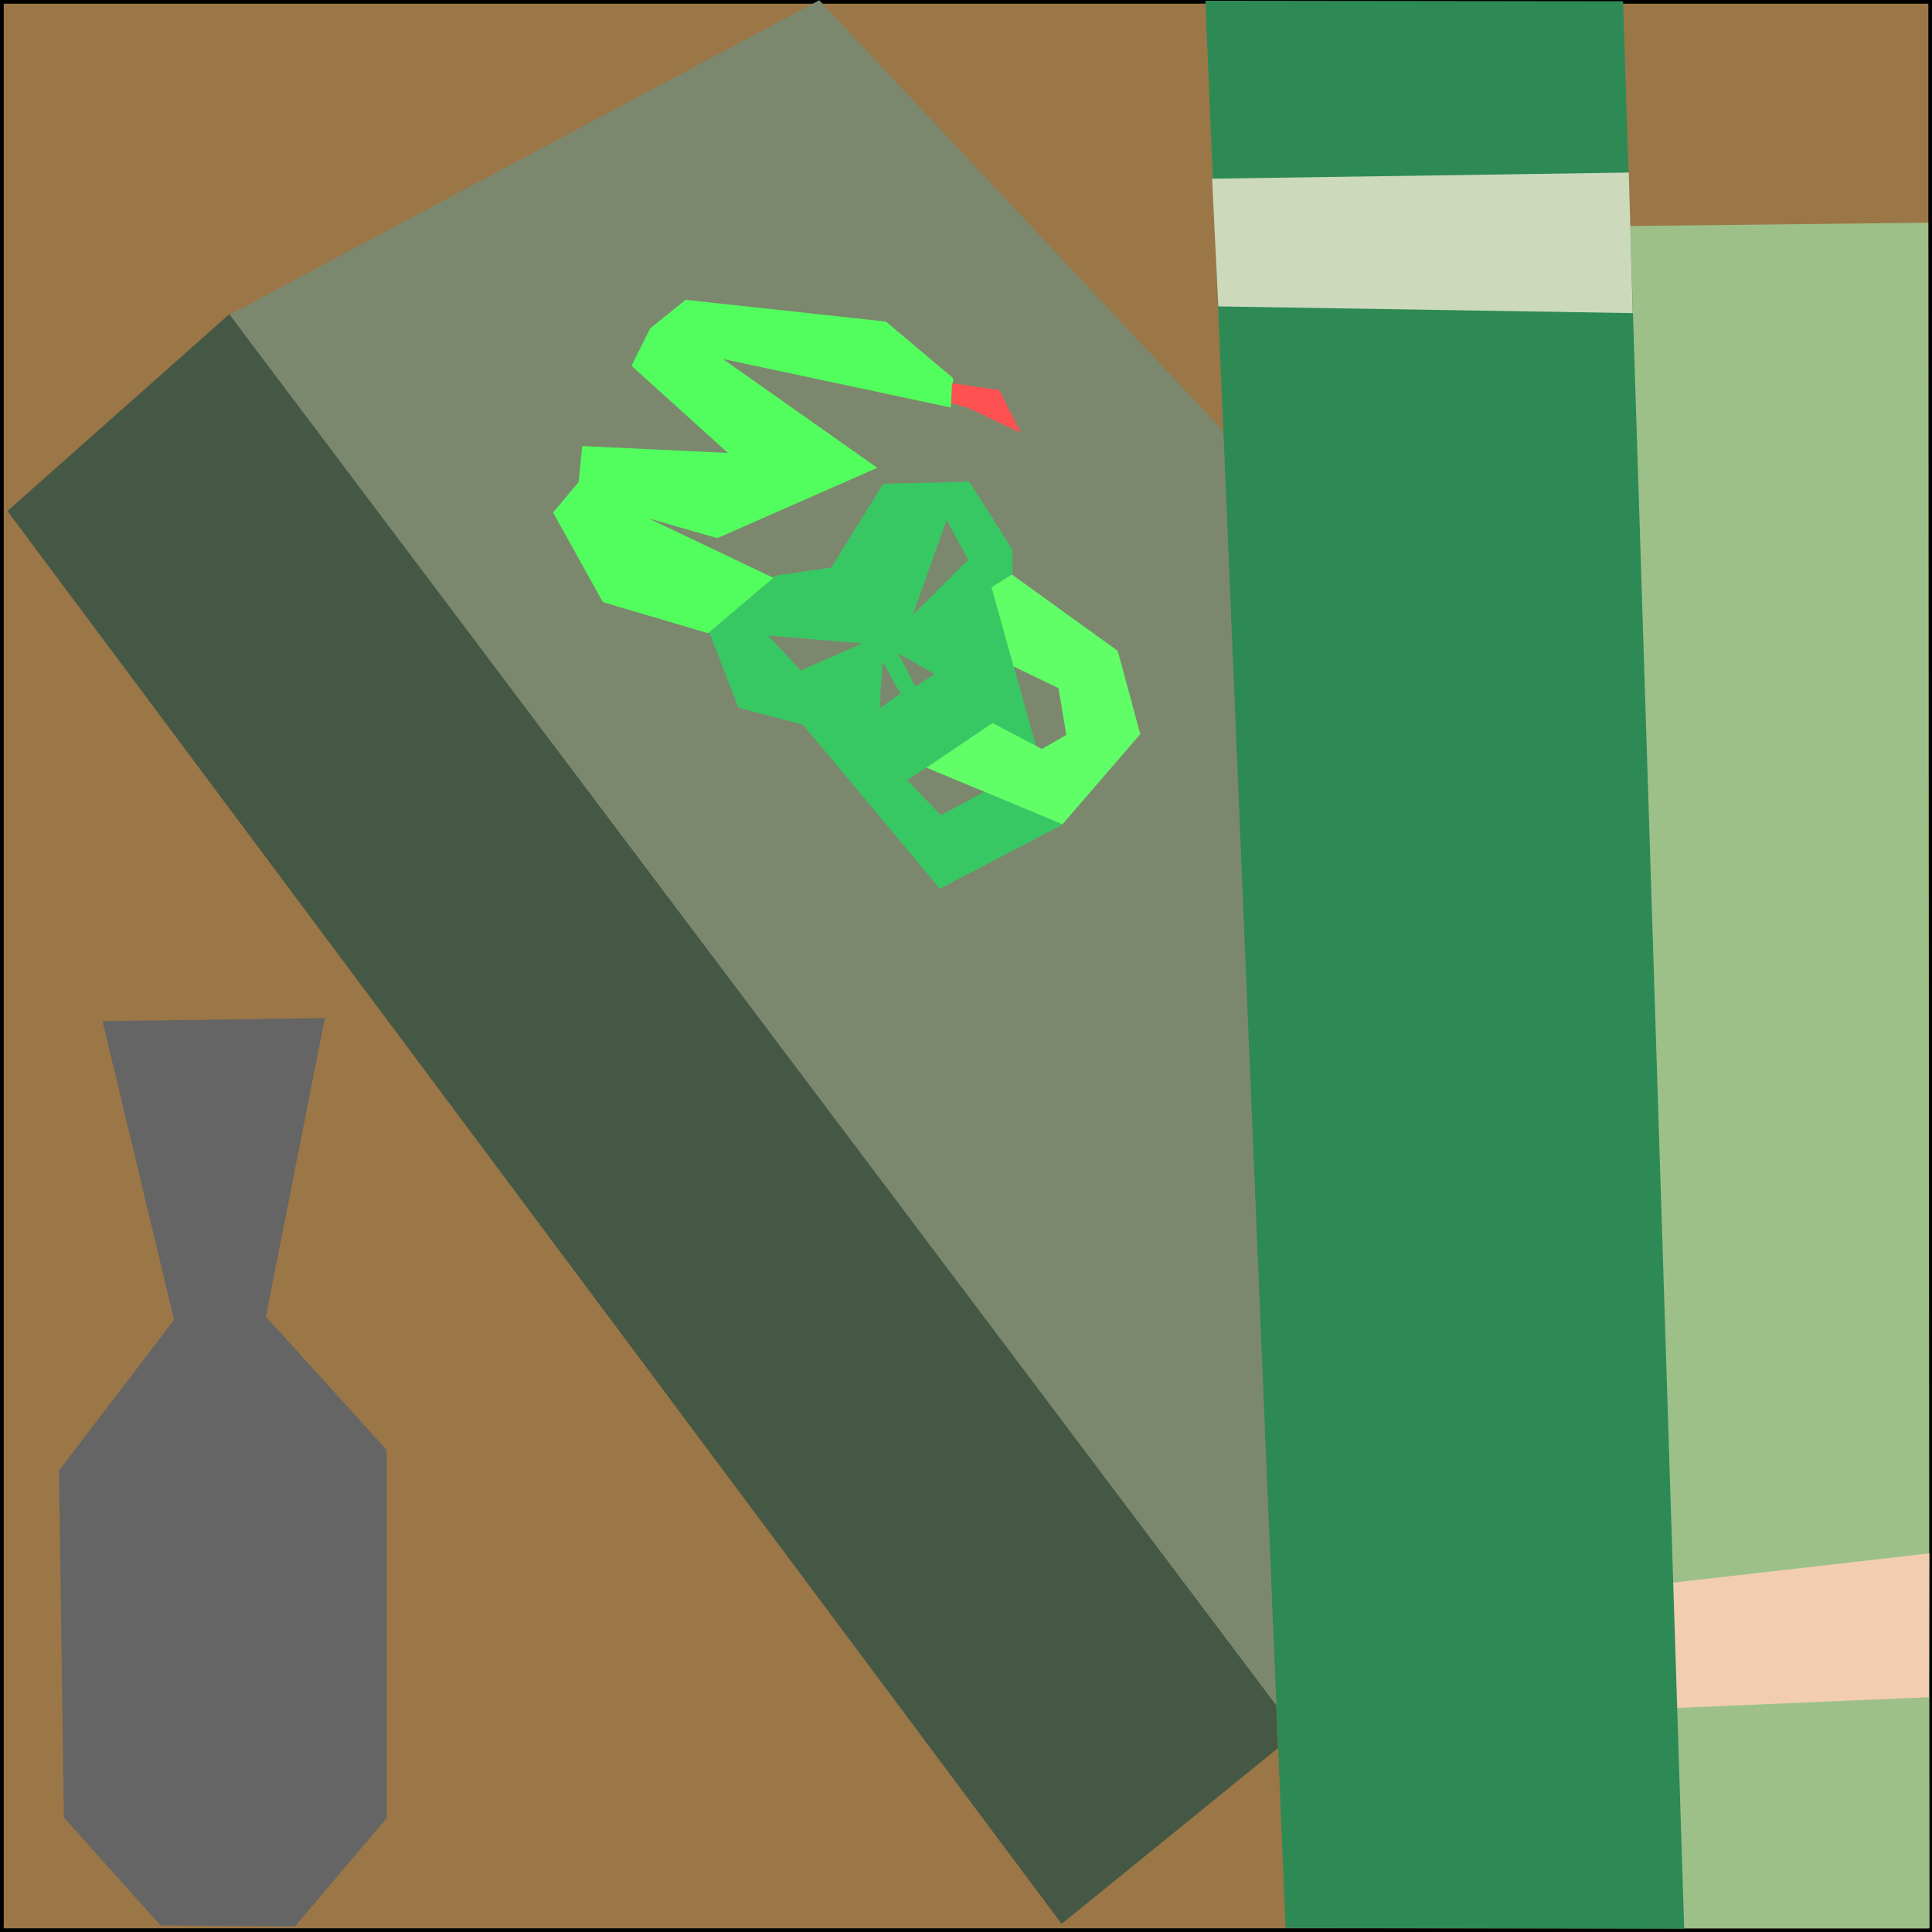
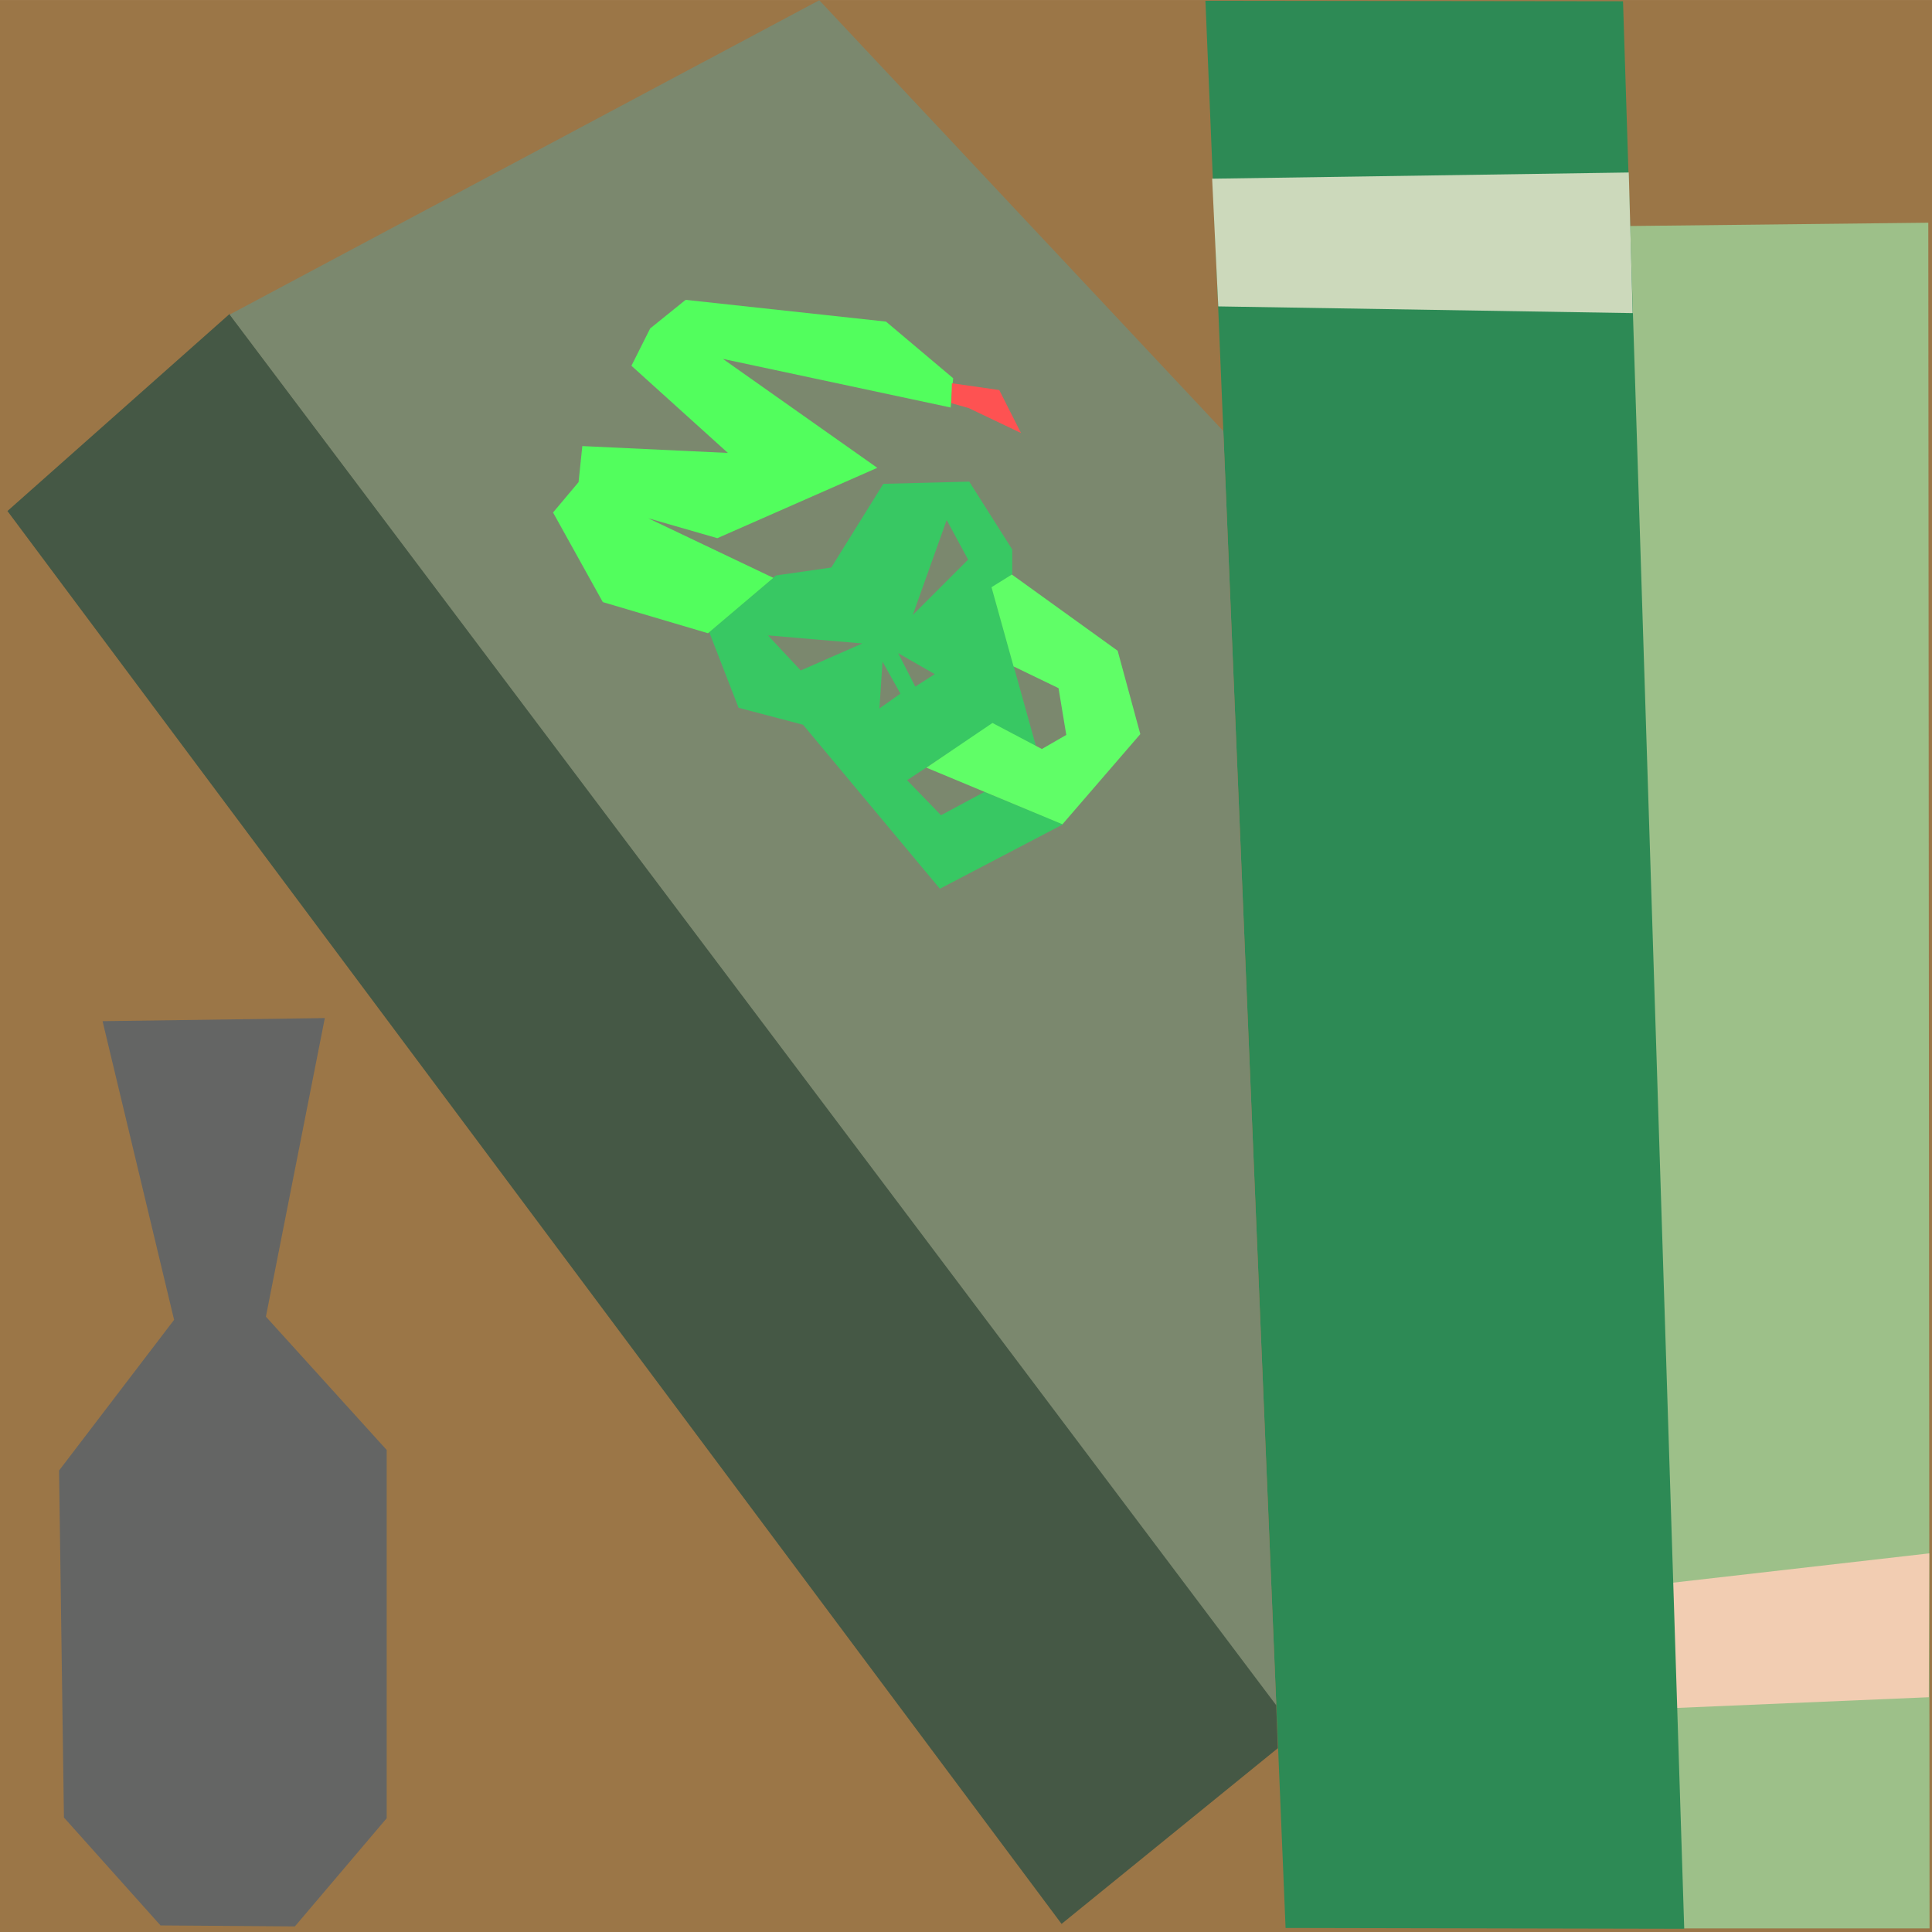
- <svg xmlns="http://www.w3.org/2000/svg" xmlns:xlink="http://www.w3.org/1999/xlink" version="1.1" preserveAspectRatio="xMidYMid meet" viewBox="226.375 175.109 262 262" width="262" height="262">
+ <svg xmlns="http://www.w3.org/2000/svg" xmlns:xlink="http://www.w3.org/1999/xlink" version="1.1" preserveAspectRatio="xMidYMid meet" viewBox="363.181 101.498 262 262" width="262" height="262">
  <defs>
-     <path d="M226.38 175.11L488.38 175.11L488.38 437.11L226.38 437.11L226.38 175.11Z" id="b1HWZ5Twh4" />
-     <path d="M447.26 205.76L487.87 205.31L488.04 436.62L454.67 436.62L447.26 205.76Z" id="i23OwX35EX" />
-     <path d="M453.13 389.75L488.01 385.76L487.95 405.27L453.35 406.74L453.13 389.75Z" id="b1nP2E9sXr" />
-     <path d="M389.84 175.21L446.48 175.28L454.77 436.67L400.72 436.56L389.84 175.21Z" id="ds3VQAKWo" />
-     <path d="M390.75 199.34L447.26 198.51L447.79 217.57L391.59 216.66L390.75 199.34Z" id="b3fNXBueUu" />
-     <path d="M227.38 244.41L257.51 217.68L399.43 406.13L399.67 412.18L370.34 436.01L227.38 244.41Z" id="i1dvXX5R4V" />
-     <path d="M257.51 217.78L337.48 175.14L392.27 233.57L399.45 406.37L257.51 217.78Z" id="d5KlrqUQ9G" />
-     <path d="M346.16 240.72L357.82 240.42L363.65 249.62L363.65 252.99L360.89 254.83L366.87 276.31L361.04 273.24L349.38 280.91L353.98 285.66L359.87 282.5L370.55 286.89L353.83 295.63L335.27 273.39L326.53 271.09L322.54 260.82L331.59 253.15L339.11 252.07L346.16 240.72Z" id="d875ddW2m" />
-     <path d="M334.97 266.03L330.52 261.28L343.32 262.37L334.97 266.03Z" id="a34hRgbJHX" />
-     <path d="M354.75 245.63L357.67 251L350.15 258.51L354.75 245.63Z" id="c1AmHgst9n" />
-     <path d="M345.64 271.18L348.49 269.17L346.06 264.84L345.64 271.18Z" id="b1JQ5miuCf" />
-     <path d="M353.13 266.53L350.49 268.22L348.17 263.68L353.13 266.53Z" id="b6xxQw9ee" />
-     <path d="M360.97 273.16L367.66 276.68L370.98 274.77L369.92 268.43L363.82 265.48L360.83 254.75L363.6 253.02L377.95 263.37L381.01 274.66L370.46 286.89L352.01 279.21L360.97 273.16Z" id="b1TAblDwp" />
-     <path d="M314.29 245.39L323.65 248.09L345.34 238.55L324.41 223.79L355.3 230.37L355.64 226.4L346.52 218.72L319.35 215.77L314.54 219.65L312.01 224.71L325.09 236.53L305.34 235.6L304.84 240.49L301.38 244.61L308.13 256.76L322.39 260.98L331.25 253.47L314.29 245.39Z" id="c29rUWaOAj" />
-     <path d="M355.38 229.78L357.75 230.45L364.84 233.83L361.88 228L355.47 227.08L355.38 229.78Z" id="b5dVBNunIH" />
-     <path d="M270.43 313.17L262.43 353.66L278.81 371.74L278.81 421.68L266.36 436.36L248.15 436.22L235.04 421.58L234.38 374.53L249.98 354.09L240.28 313.59L270.43 313.17Z" id="c1YQD1qcsx" />
+     <path d="M363.18 101.5L625.18 101.5L625.18 363.5L363.18 363.5L363.18 101.5Z" id="b3stQEBED" />
+     <path d="M584.06 132.15L624.68 131.7L624.85 363.01L591.47 363.01L584.06 132.15Z" id="a2rtFx8EXH" />
+     <path d="M589.93 316.14L624.81 312.15L624.75 331.66L590.15 333.13L589.93 316.14Z" id="a4l55HGJGX" />
+     <path d="M526.65 101.6L583.28 101.67L591.58 363.06L537.52 362.95L526.65 101.6Z" id="aQPrRRQIg" />
+     <path d="M527.56 125.73L584.06 124.89L584.59 143.96L528.39 143.05L527.56 125.73Z" id="a2t51gXSLA" />
+     <path d="M364.19 170.8L394.32 144.07L536.24 332.52L536.47 338.57L507.14 362.4L364.19 170.8Z" id="fq15CDeVt" />
+     <path d="M394.32 144.16L474.28 101.53L529.08 159.96L536.26 332.76L394.32 144.16Z" id="a9O1CLBRZ" />
+     <path d="M482.97 167.11L494.62 166.81L500.45 176.01L500.45 179.38L497.69 181.22L503.67 202.69L497.85 199.63L486.19 207.3L490.79 212.05L496.68 208.89L507.35 213.28L490.64 222.02L472.08 199.78L463.34 197.48L459.35 187.2L468.4 179.54L475.91 178.46L482.97 167.11Z" id="a4Cx5EeKH" />
+     <path d="M471.77 192.42L467.32 187.66L480.12 188.76L471.77 192.42Z" id="bomQMFMwY" />
+     <path d="M491.56 172.02L494.47 177.39L486.96 184.9L491.56 172.02Z" id="a18Y2QEkMW" />
+     <path d="M482.44 197.57L485.29 195.56L482.86 191.23L482.44 197.57Z" id="h6whZlJXo3" />
+     <path d="M489.94 192.92L487.3 194.61L484.98 190.07L489.94 192.92Z" id="f1tDCvFEPb" />
+     <path d="M497.77 199.54L504.47 203.07L507.78 201.16L506.73 194.82L500.63 191.87L497.64 181.13L500.4 179.41L514.75 189.75L517.82 201.05L507.26 213.28L488.81 205.6L497.77 199.54Z" id="axq993nHF" />
+     <path d="M451.09 171.78L460.46 174.48L482.15 164.94L461.22 150.17L492.1 156.76L492.44 152.79L483.33 145.11L456.16 142.16L451.35 146.04L448.81 151.1L461.89 162.92L442.15 161.99L441.64 166.88L438.18 171L444.93 183.15L459.19 187.37L468.05 179.86L451.09 171.78Z" id="bnCs8BTdL" />
+     <path d="M492.19 156.17L494.55 156.84L501.64 160.22L498.69 154.39L492.27 153.47L492.19 156.17Z" id="aPUXbAg5M" />
+     <path d="M407.23 239.56L399.24 280.05L415.62 298.13L415.62 348.07L403.17 362.74L384.95 362.61L371.85 347.97L371.19 300.92L386.79 280.48L377.09 239.98L407.23 239.56Z" id="b8Vvmsqes" />
  </defs>
  <g>
    <g>
      <g>
-         <use xlink:href="#b1HWZ5Twh4" opacity="1" fill="#9b7647" fill-opacity="1" />
-         <g>
-           <use xlink:href="#b1HWZ5Twh4" opacity="1" fill-opacity="0" stroke="#000000" stroke-width="1" stroke-opacity="1" />
-         </g>
+         <use xlink:href="#b3stQEBED" opacity="1" fill="#9b7647" fill-opacity="1" />
      </g>
      <g>
-         <use xlink:href="#i23OwX35EX" opacity="1" fill="#9dc089" fill-opacity="1" />
+         <use xlink:href="#a2rtFx8EXH" opacity="1" fill="#9dc089" fill-opacity="1" />
      </g>
      <g>
-         <use xlink:href="#b1nP2E9sXr" opacity="1" fill="#f2cdb2" fill-opacity="1" />
+         <use xlink:href="#a4l55HGJGX" opacity="1" fill="#f2cdb2" fill-opacity="1" />
      </g>
      <g>
-         <use xlink:href="#ds3VQAKWo" opacity="1" fill="#2d8a55" fill-opacity="1" />
+         <use xlink:href="#aQPrRRQIg" opacity="1" fill="#2d8a55" fill-opacity="1" />
      </g>
      <g>
-         <use xlink:href="#b3fNXBueUu" opacity="1" fill="#ccd9bb" fill-opacity="1" />
+         <use xlink:href="#a2t51gXSLA" opacity="1" fill="#ccd9bb" fill-opacity="1" />
      </g>
      <g>
-         <use xlink:href="#i1dvXX5R4V" opacity="1" fill="#455845" fill-opacity="1" />
+         <use xlink:href="#fq15CDeVt" opacity="1" fill="#455845" fill-opacity="1" />
      </g>
      <g>
-         <use xlink:href="#d5KlrqUQ9G" opacity="1" fill="#7b886e" fill-opacity="1" />
+         <use xlink:href="#a9O1CLBRZ" opacity="1" fill="#7b886e" fill-opacity="1" />
      </g>
      <g>
-         <use xlink:href="#d875ddW2m" opacity="1" fill="#38c863" fill-opacity="1" />
+         <use xlink:href="#a4Cx5EeKH" opacity="1" fill="#38c863" fill-opacity="1" />
      </g>
      <g>
-         <use xlink:href="#a34hRgbJHX" opacity="1" fill="#7b886e" fill-opacity="1" />
+         <use xlink:href="#bomQMFMwY" opacity="1" fill="#7b886e" fill-opacity="1" />
      </g>
      <g>
-         <use xlink:href="#c1AmHgst9n" opacity="1" fill="#7b886e" fill-opacity="1" />
+         <use xlink:href="#a18Y2QEkMW" opacity="1" fill="#7b886e" fill-opacity="1" />
      </g>
      <g>
-         <use xlink:href="#b1JQ5miuCf" opacity="1" fill="#7b886e" fill-opacity="1" />
+         <use xlink:href="#h6whZlJXo3" opacity="1" fill="#7b886e" fill-opacity="1" />
      </g>
      <g>
-         <use xlink:href="#b6xxQw9ee" opacity="1" fill="#7b886e" fill-opacity="1" />
+         <use xlink:href="#f1tDCvFEPb" opacity="1" fill="#7b886e" fill-opacity="1" />
      </g>
      <g>
-         <use xlink:href="#b1TAblDwp" opacity="1" fill="#60fe67" fill-opacity="1" />
+         <use xlink:href="#axq993nHF" opacity="1" fill="#60fe67" fill-opacity="1" />
      </g>
      <g>
-         <use xlink:href="#c29rUWaOAj" opacity="1" fill="#52fe5d" fill-opacity="1" />
+         <use xlink:href="#bnCs8BTdL" opacity="1" fill="#52fe5d" fill-opacity="1" />
      </g>
      <g>
-         <use xlink:href="#b5dVBNunIH" opacity="1" fill="#fe5252" fill-opacity="1" />
+         <use xlink:href="#aPUXbAg5M" opacity="1" fill="#fe5252" fill-opacity="1" />
      </g>
      <g>
-         <use xlink:href="#c1YQD1qcsx" opacity="1" fill="#646564" fill-opacity="1" />
+         <use xlink:href="#b8Vvmsqes" opacity="1" fill="#646564" fill-opacity="1" />
      </g>
    </g>
  </g>
</svg>
